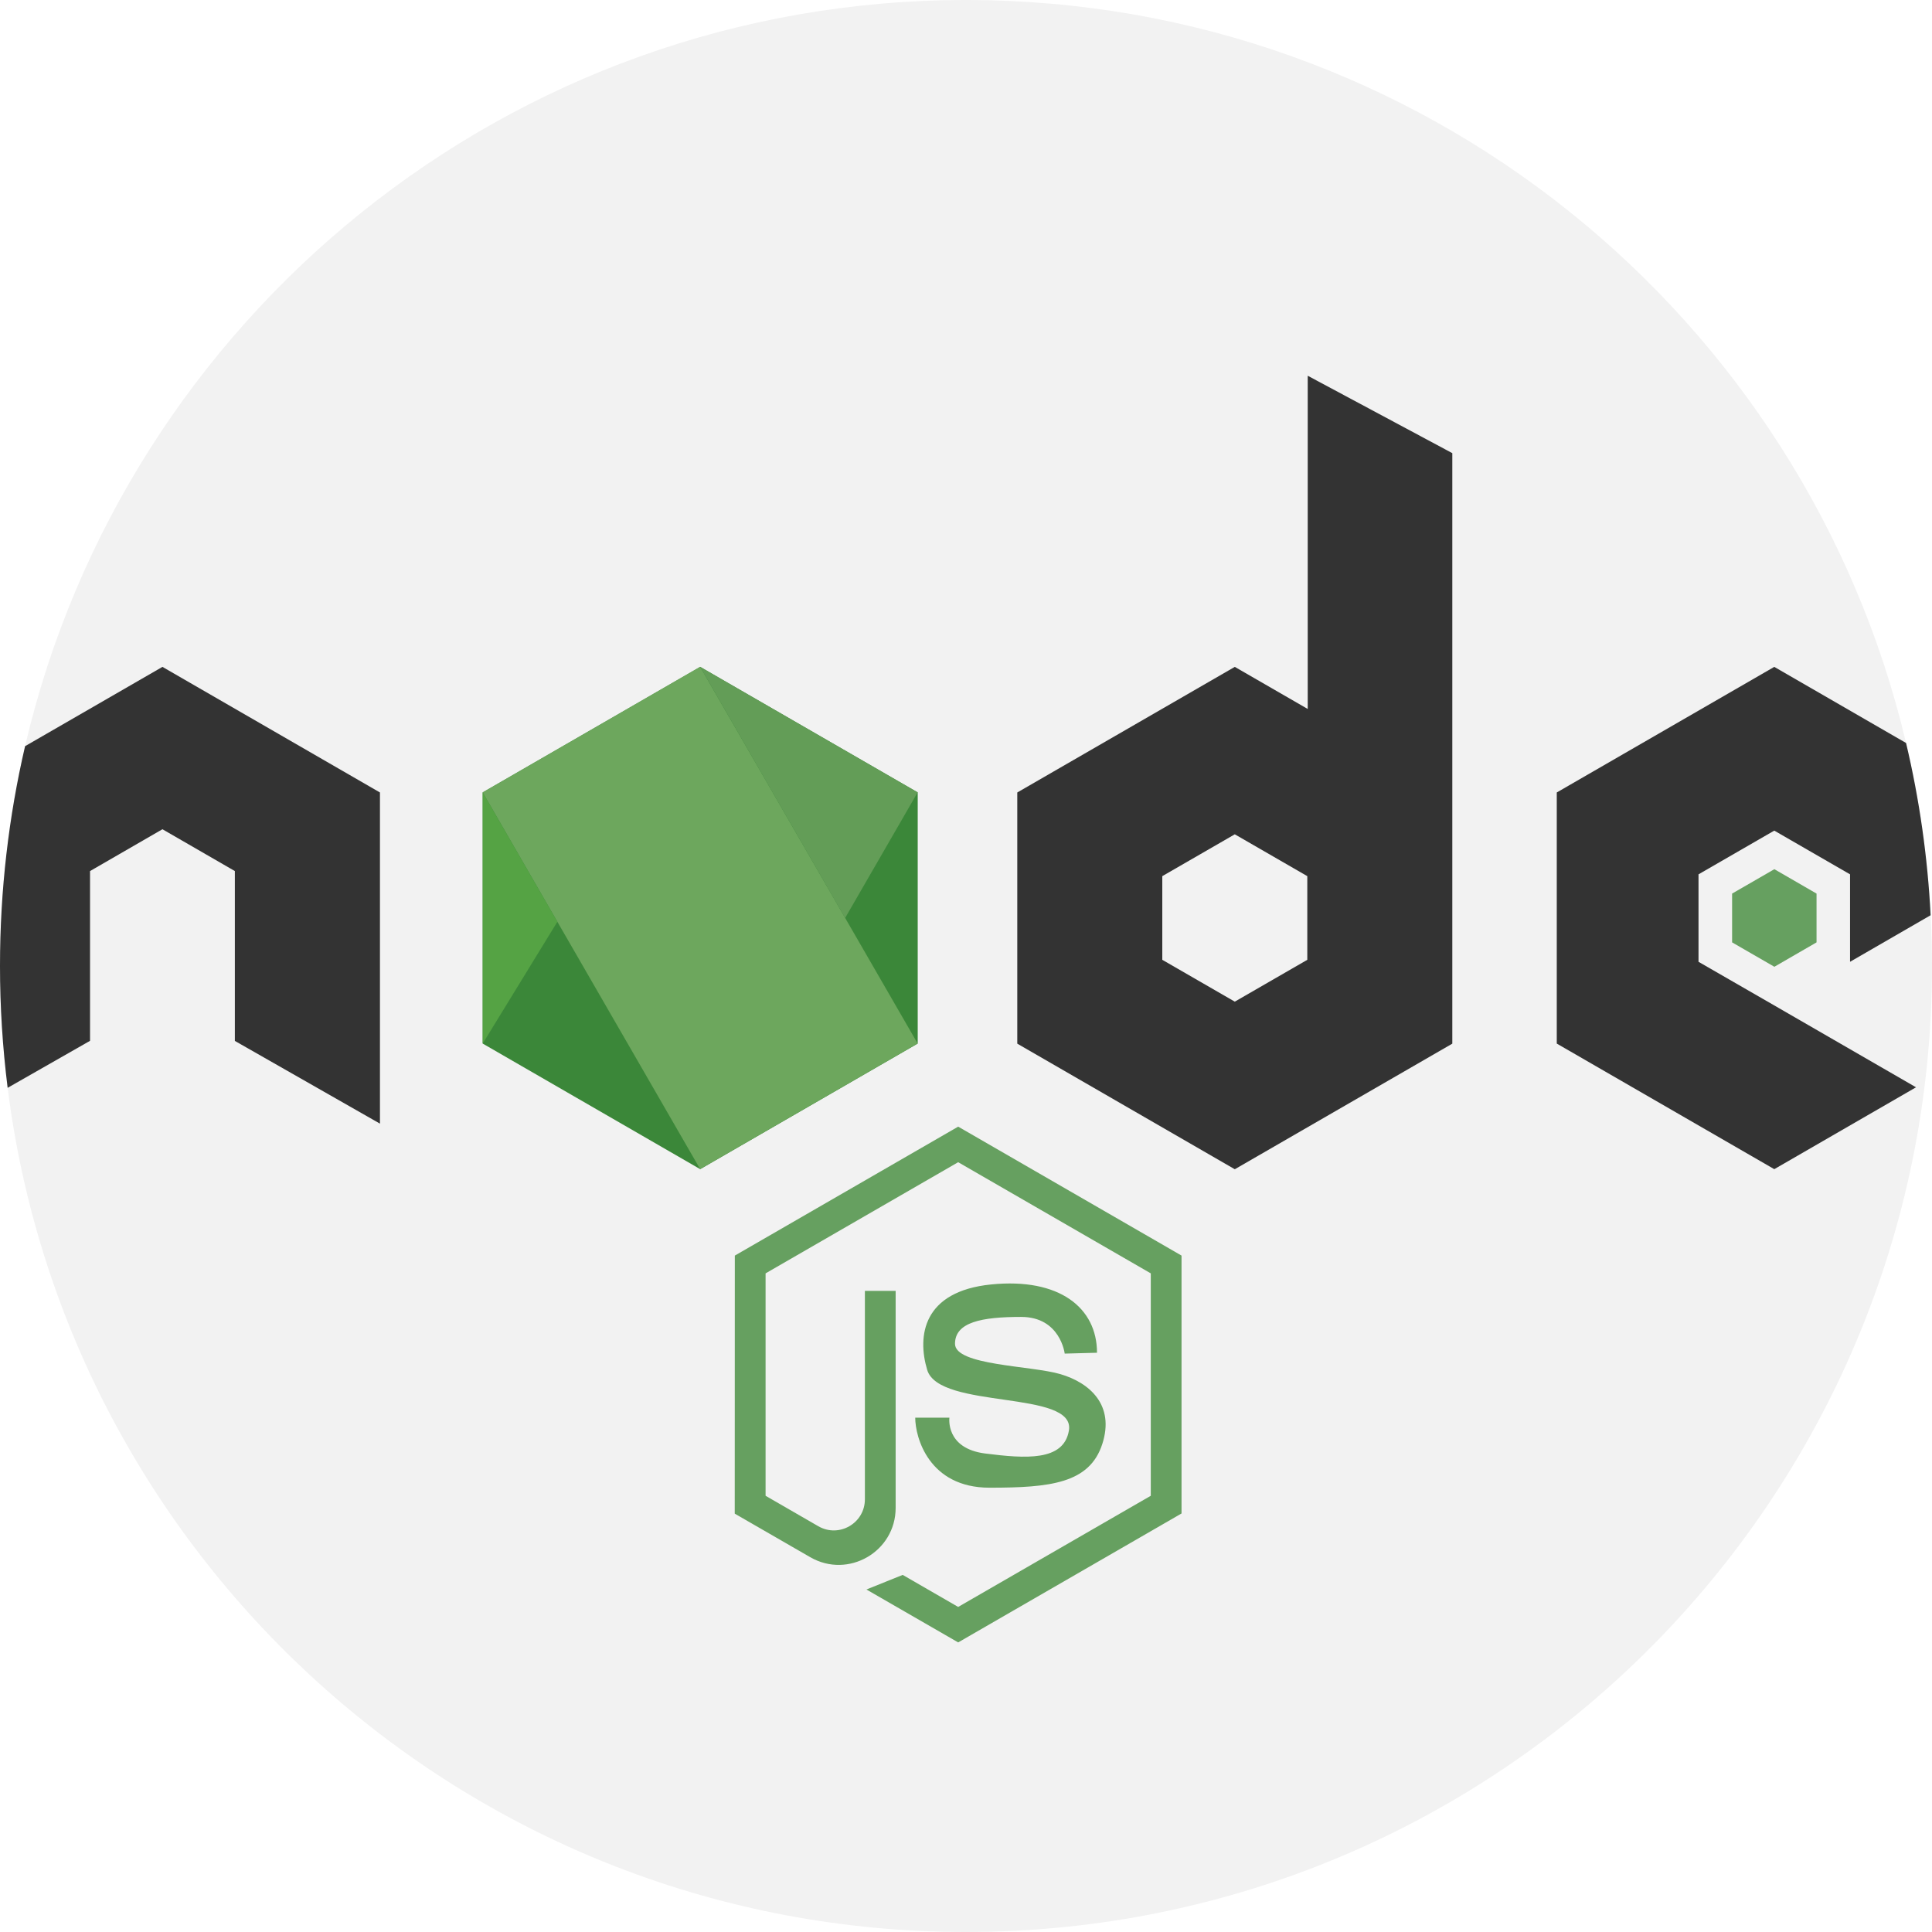
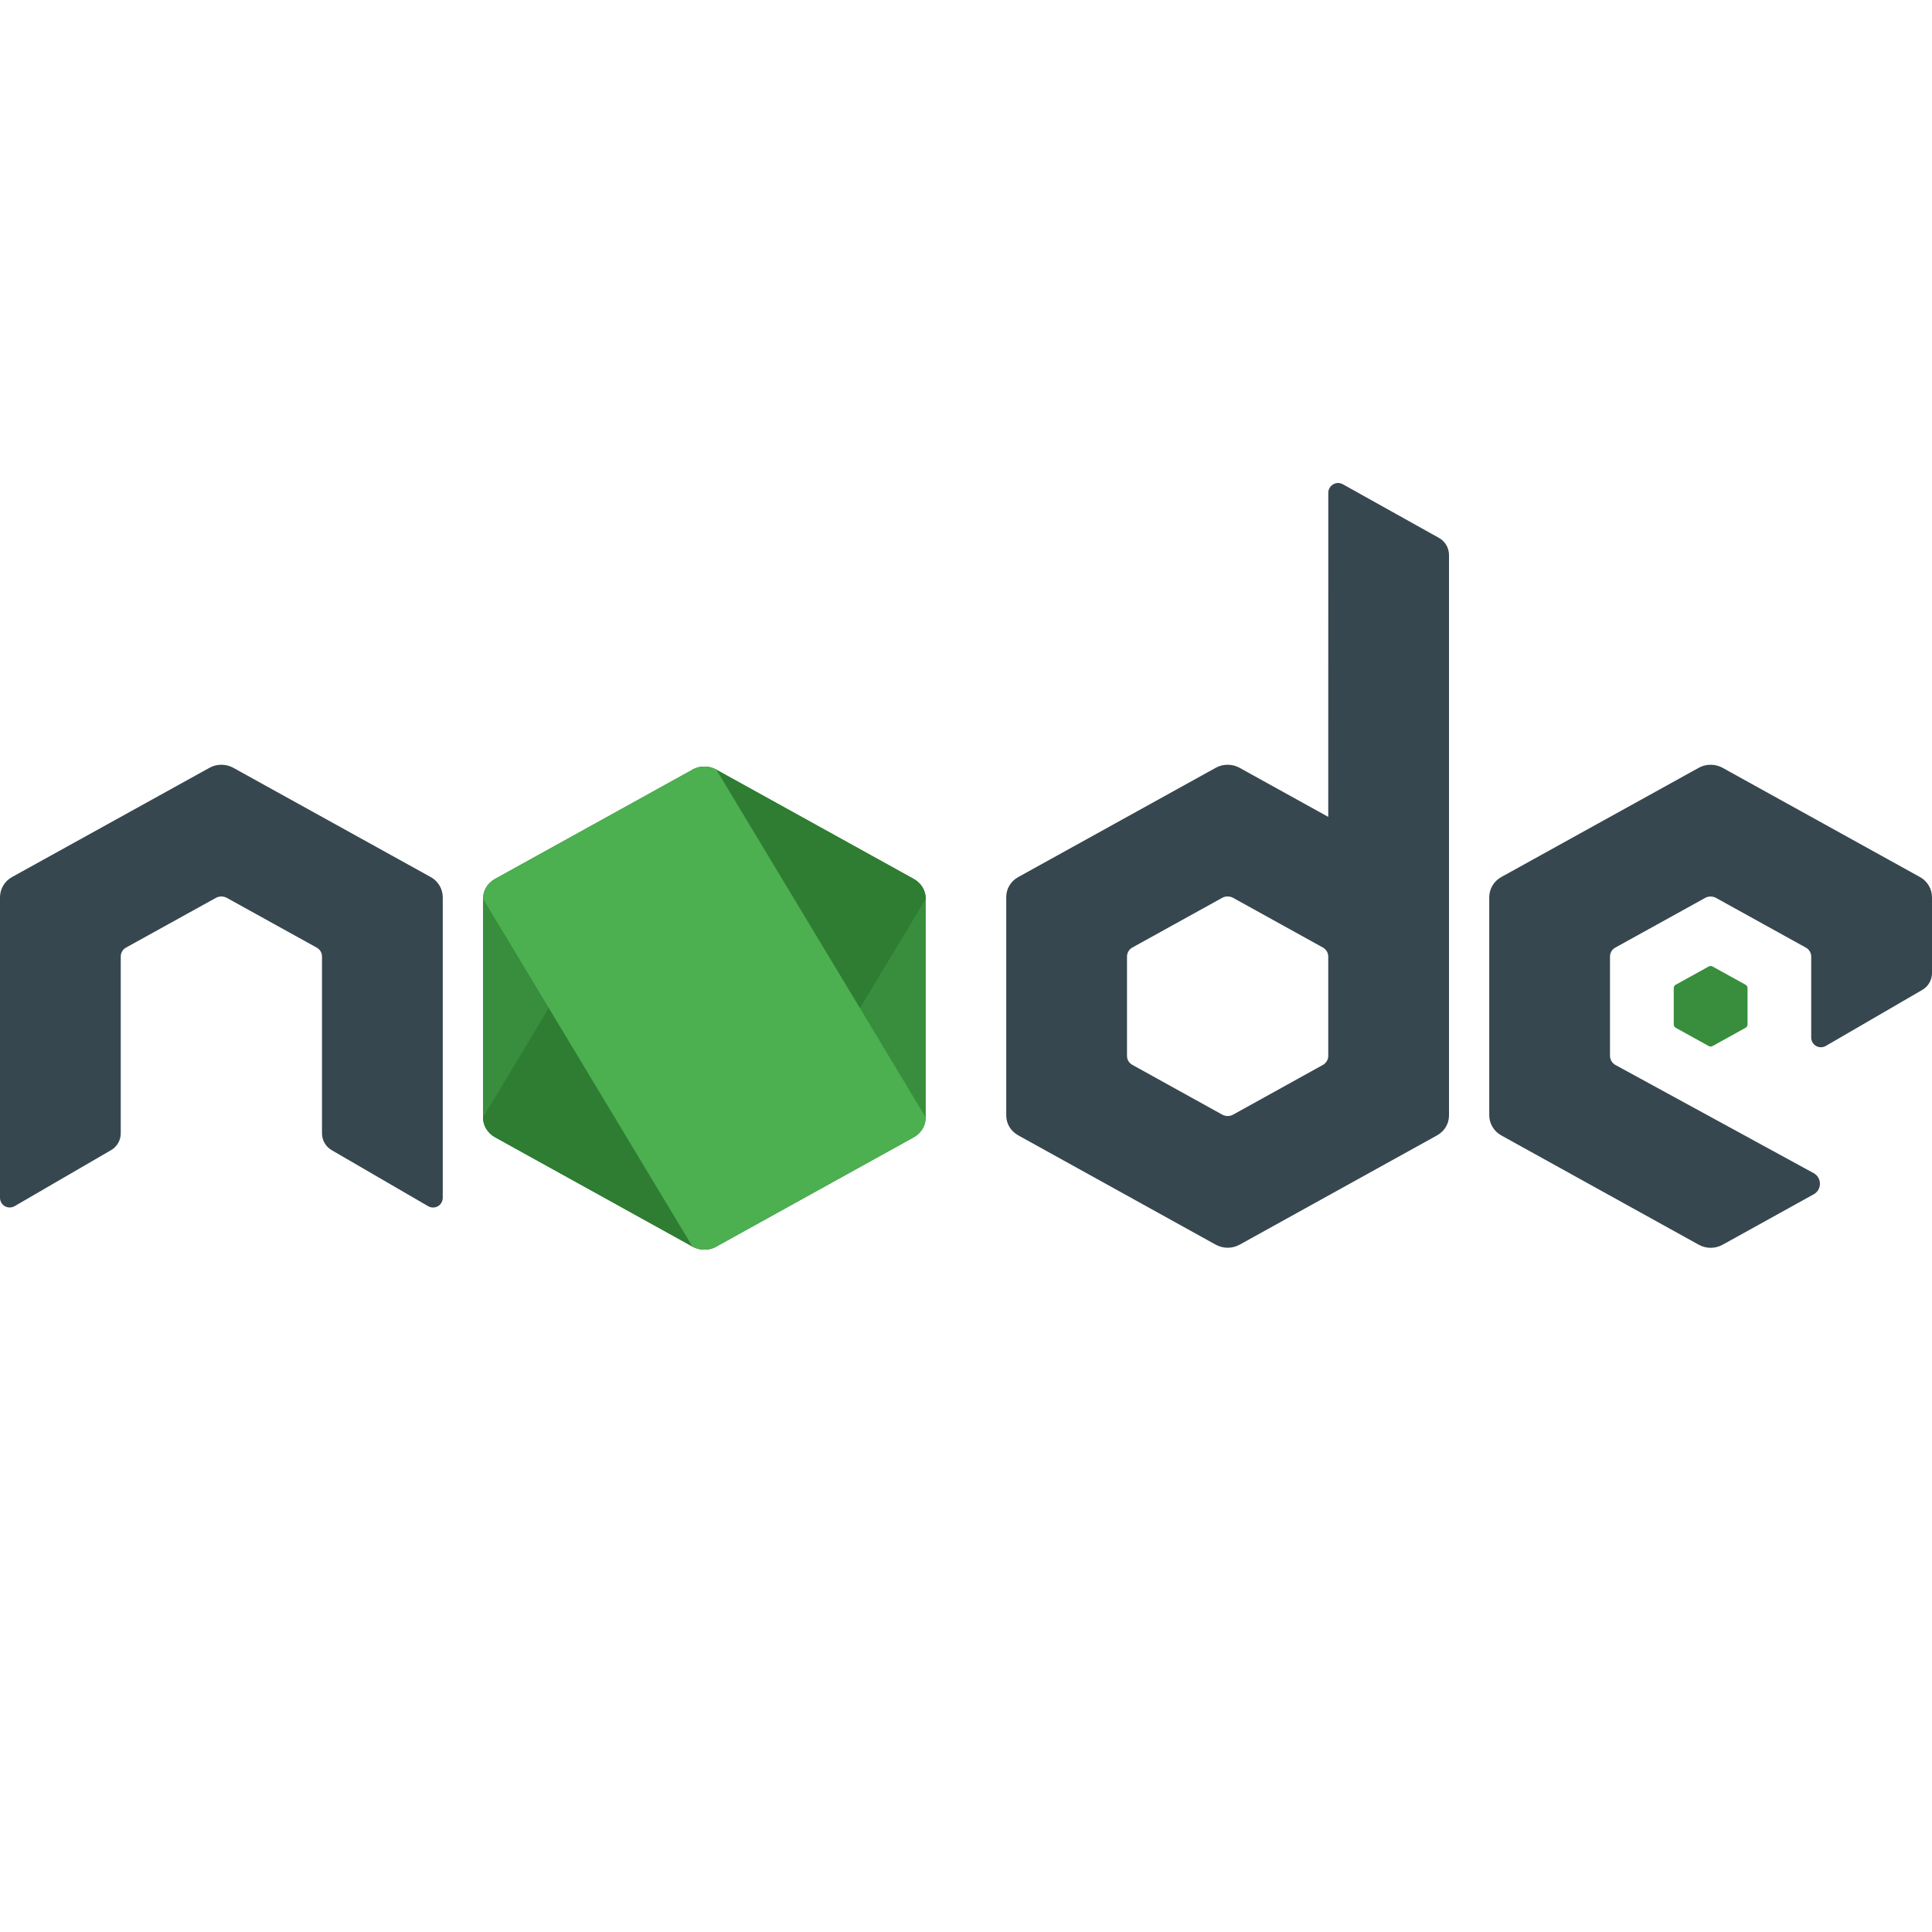
- <svg xmlns="http://www.w3.org/2000/svg" enable-background="new 0 0 2249 2249" viewBox="0 0 2249 2249">
-   <path d="m2249 1124.5c0 621-503.5 1124.5-1124.5 1124.5-573 0-1045.9-428.5-1115.6-982.6-5.9-47.1-8.9-94.5-8.9-141.9 0-88 10.1-173.7 29.2-255.9 115.9-497.7 562.3-868.6 1095.3-868.6 531.7 0 977.2 369 1094.3 864.9 15.6 65.8 25.1 132.9 28.6 200.5 1.1 19.7 1.6 39.4 1.6 59.1z" fill="#f2f2f2" />
-   <path d="m1068.3 1214.8v-292.4l-253.2-146.1-253.2 146.1v292.4l253.2 146.2z" fill="#3b8739" />
-   <path d="m2065.4 1170.4 165 95.3-165 95.3-253.2-146.2v-292.3l253.2-146.2 153.4 88.6c15.6 65.8 25.1 132.9 28.6 200.5l-93.8 54.2v-101.8l-88.2-50.9-88.2 50.9v101.8z" fill="#333" />
-   <path d="m2114.6 1097v-56.8l-49.1-28.4-49.2 28.4v56.8l49.2 28.4z" fill="#66a060" />
-   <path d="m442.3 922.5v385.5l-168.9-96.3v-197.7l-84.3-48.7-84.3 48.7v197.6l-95.9 54.7c-5.9-47-8.9-94.4-8.9-141.8 0-88 10.1-173.7 29.2-255.9l159.9-92.3z" fill="#333" />
-   <path d="m815 776.2 253.2 438.5-253.2 146.2-253.1-438.5z" fill="#6da75d" />
-   <path d="m561.9 1214.8 86.9-141.8-86.9-150.6z" fill="#55a344" />
-   <path d="m983.8 1068.6 84.4-146.2-253.1-146.1z" fill="#639d57" />
-   <path d="m1522.3 437.4v387.9l-84.9-49-253.2 146.2v292.4l253.2 146.2 253.2-146.2v-687.4zm-.5 679.9-84.4 48.7-84.4-48.7v-97.4l84.4-48.7 84.4 48.7z" fill="#333" />
-   <g fill="#66a060">
-     <path d="m1239.4 1575.7s-5-42.7-50.7-42.7-77 6-77 31.3 88.9 25.3 122.7 35.3c33.8 9.9 63.6 35.8 48.7 81.5s-60.6 50.7-131.2 50.7-86.5-58.6-86.5-81.5h39.8s-5 35.8 41.7 41.7 91.4 9.3 97.4-26.8c8-47.7-151.1-23.9-165-70.6-11.8-39.5-5-91.4 74.5-99.4s123.2 27.2 123.2 79.5z" />
-     <path d="m855.3 1762 87.9 50.7c44.2 25.5 99.4-6.4 99.4-57.4v-252.6h-35.8v242.6c0 27.8-30.1 45.3-54.3 31.3l-61.3-35.4v-258.9l224.2-129.4 224.2 129.4v258.9l-224.2 129.4-64.6-37.3-42.2 17 106.8 61.6 260-150.1v-300.2l-260-150.1-260 150.1z" />
-   </g>
+ <svg xmlns="http://www.w3.org/2000/svg" viewBox="0 0 48 48" width="480px" height="480px">
+   <path fill="#388e3c" d="M17.204 19.122l-4.907 2.715C12.113 21.938 12 22.126 12 22.329v5.433c0 .203.113.39.297.492l4.908 2.717c.183.101.41.101.593 0l4.907-2.717C22.887 28.152 23 27.965 23 27.762v-5.433c0-.203-.113-.39-.297-.492l-4.906-2.715c-.092-.051-.195-.076-.297-.076-.103 0-.205.025-.297.076M42.451 24.013l-.818.452c-.031.017-.049.048-.049.082v.906c0 .034.019.065.049.082l.818.453c.031.017.068.017.099 0l.818-.453c.03-.017.049-.048.049-.082v-.906c0-.034-.019-.065-.05-.082l-.818-.452C42.534 24.004 42.517 24 42.5 24S42.466 24.004 42.451 24.013" />
+   <path fill="#37474f" d="M35.751,13.364l-2.389-1.333c-0.075-0.042-0.167-0.041-0.241,0.003 c-0.074,0.044-0.12,0.123-0.12,0.209L33,20.295l-2.203-1.219C30.705,19.025,30.602,19,30.5,19c-0.102,0-0.205,0.025-0.297,0.076 h0.001l-4.907,2.715C25.113,21.892,25,22.08,25,22.282v5.433c0,0.203,0.113,0.39,0.297,0.492l4.908,2.717 c0.183,0.101,0.41,0.101,0.593,0l4.907-2.717C35.887,28.106,36,27.918,36,27.715V13.788C36,13.612,35.904,13.45,35.751,13.364z M32.866,26.458l-2.23,1.235c-0.083,0.046-0.186,0.046-0.269,0l-2.231-1.235C28.051,26.412,28,26.326,28,26.234v-2.47 c0-0.092,0.051-0.177,0.135-0.224l2.231-1.234h-0.001c0.042-0.023,0.088-0.034,0.135-0.034c0.047,0,0.093,0.012,0.135,0.034 l2.23,1.234C32.949,23.587,33,23.673,33,23.765v2.47C33,26.326,32.949,26.412,32.866,26.458z" />
+   <path fill="#2e7d32" d="M17.204,19.122L12,27.762c0,0.203,0.113,0.39,0.297,0.492l4.908,2.717 c0.183,0.101,0.41,0.101,0.593,0L23,22.329c0-0.203-0.113-0.39-0.297-0.492l-4.906-2.715c-0.092-0.051-0.195-0.076-0.297-0.076 c-0.103,0-0.205,0.025-0.297,0.076" />
+   <path fill="#4caf50" d="M17.204,19.122l-4.907,2.715C12.113,21.938,12,22.126,12,22.329l5.204,8.642 c0.183,0.101,0.41,0.101,0.593,0l4.907-2.717C22.887,28.152,23,27.965,23,27.762l-5.203-8.64c-0.092-0.051-0.195-0.076-0.297-0.076 c-0.103,0-0.205,0.025-0.297,0.076" />
+   <path fill="#37474f" d="M47.703 21.791l-4.906-2.715C42.705 19.025 42.602 19 42.5 19c-.102 0-.205.025-.297.076h.001l-4.907 2.715C37.114 21.892 37 22.084 37 22.294v5.411c0 .209.114.402.297.503l4.908 2.717c.184.102.409.102.593 0l2.263-1.253c.207-.115.206-.412-.002-.526l-4.924-2.687C40.052 26.412 40 26.325 40 26.231v-2.466c0-.092.05-.177.13-.221l2.235-1.236h-.001c.042-.023.088-.034.135-.034.047 0 .093.012.135.034l2.235 1.237c.08.044.13.129.13.221v2.012c0 .086.046.166.121.209.075.042.167.042.242-.001l2.398-1.393c.148-.086.24-.245.24-.417v-1.88C48 22.085 47.886 21.892 47.703 21.791zM10.703 21.791l-4.906-2.715C5.705 19.025 5.602 19 5.5 19c-.102 0-.205.025-.297.076h.001l-4.907 2.715C.114 21.892 0 22.084 0 22.294v7.465c0 .086.046.166.121.209.075.042.167.042.242-.001l2.398-1.393C2.909 28.488 3 28.329 3 28.157v-4.393c0-.092.05-.177.13-.221l2.235-1.236H5.365c.042-.023.088-.034.135-.034.047 0 .093.012.135.034l2.235 1.237C7.95 23.588 8 23.673 8 23.765v4.393c0 .172.091.331.24.417l2.398 1.393c.075.043.167.043.242.001C10.954 29.925 11 29.845 11 29.759v-7.464C11 22.085 10.886 21.892 10.703 21.791z" />
</svg>
